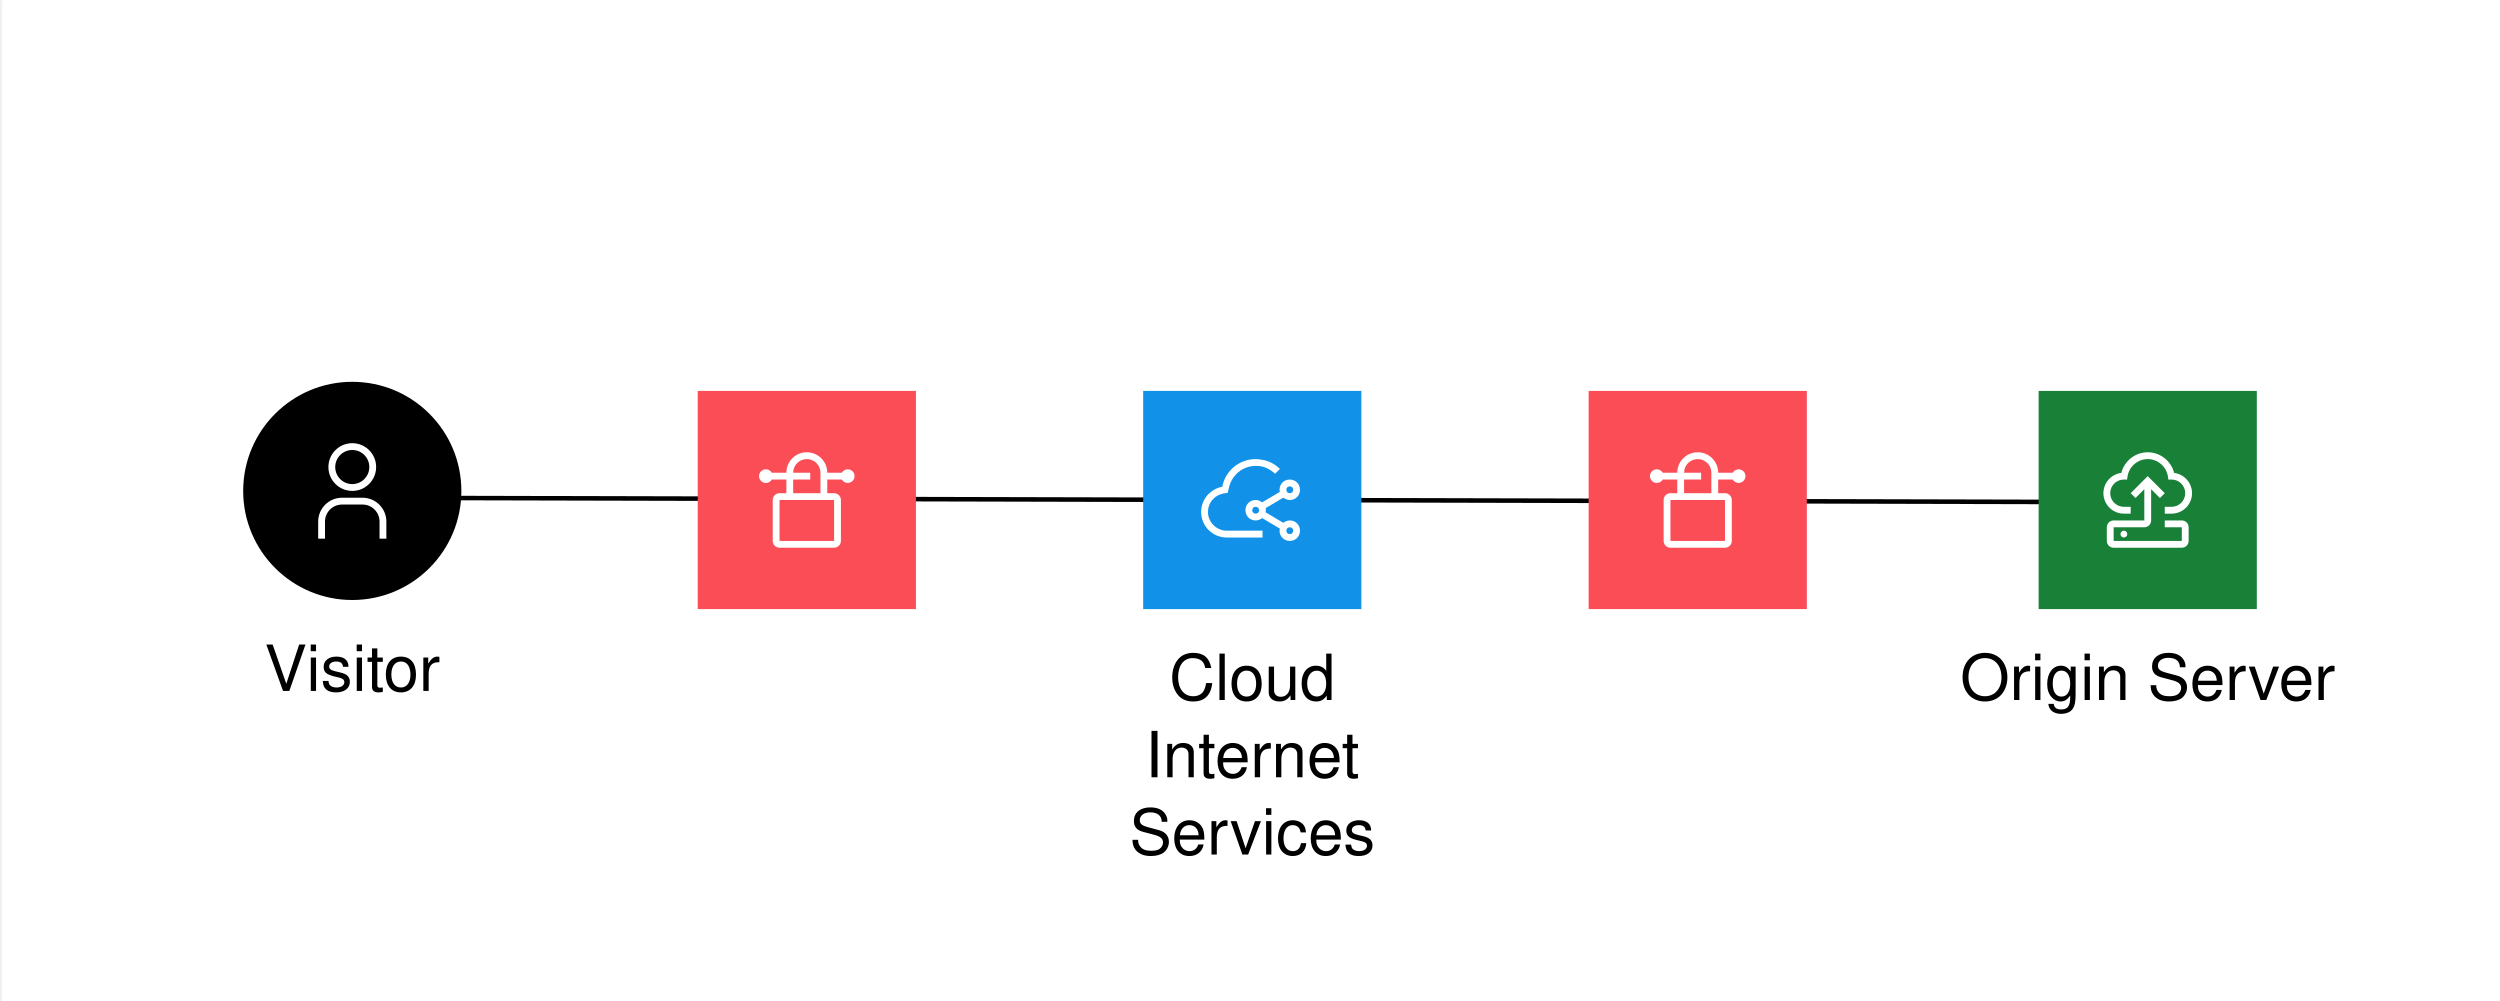
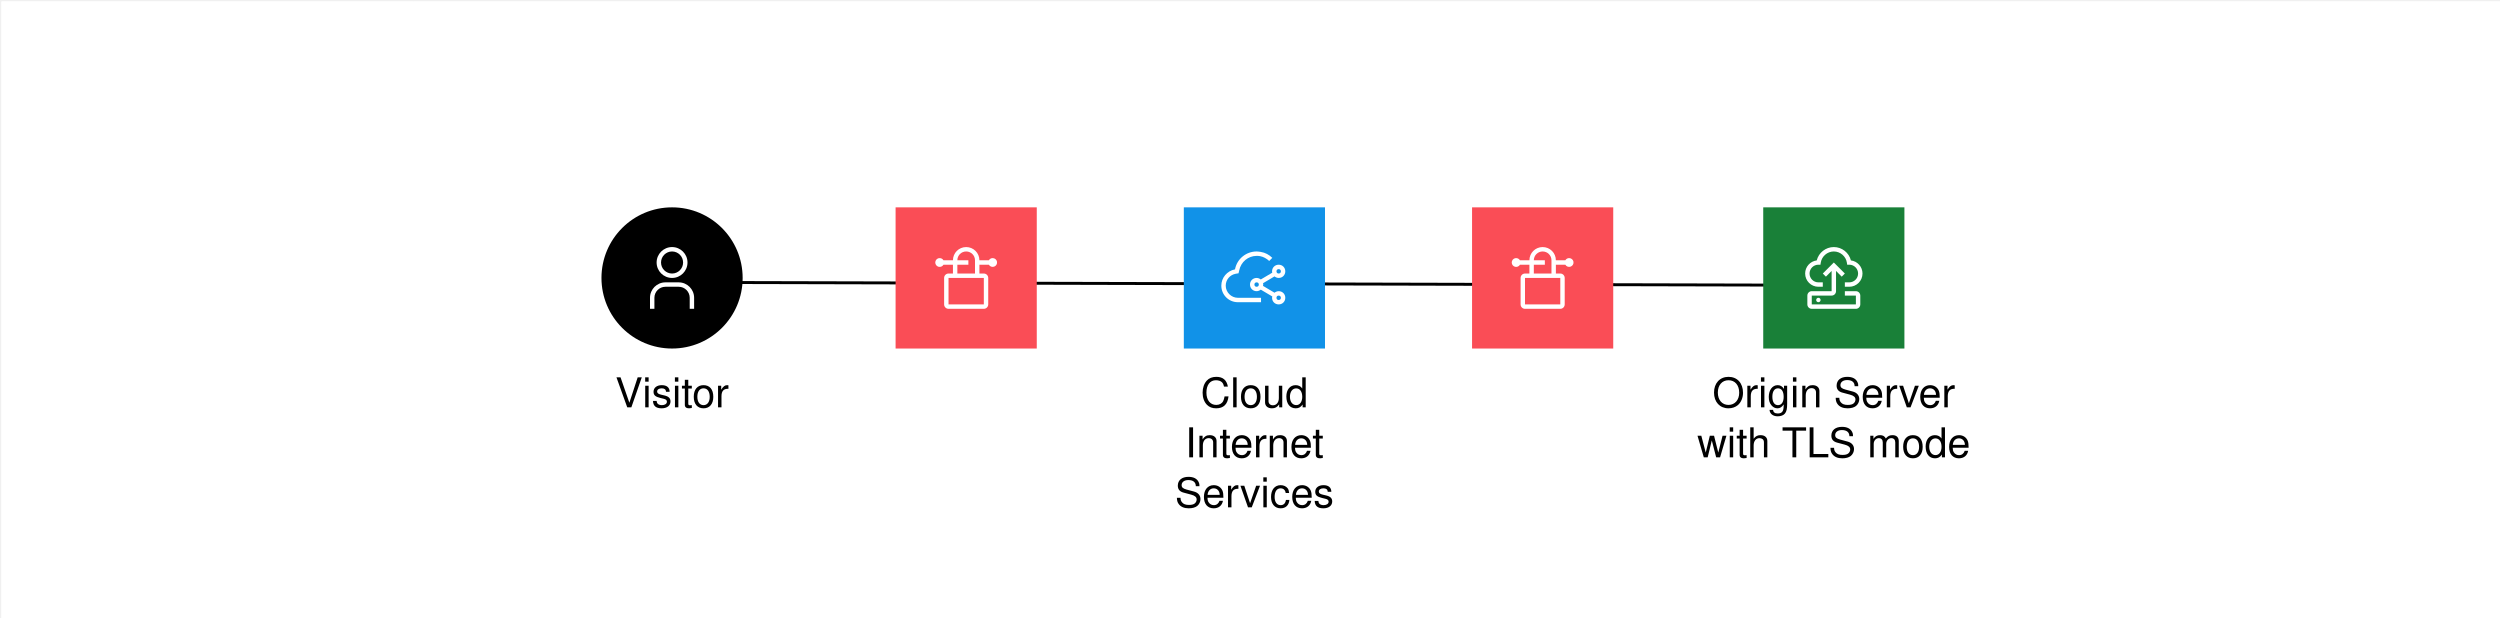
- <svg xmlns="http://www.w3.org/2000/svg" style="background: #ffffff; background-color: #ffffff; color-scheme: light;" version="1.1" width="550px" height="220px" viewBox="-0.5 -0.5 550 220" content="&lt;mxfile host=&quot;app.diagrams.net&quot; agent=&quot;Mozilla/5.0 (Macintosh; Intel Mac OS X 10_15_7) AppleWebKit/537.36 (KHTML, like Gecko) Chrome/138.0.0.0 Safari/537.36 Edg/138.0.0.0&quot; version=&quot;27.2.0&quot; scale=&quot;1&quot; border=&quot;0&quot;&gt;&#10;  &lt;diagram name=&quot;Page-1&quot; id=&quot;t2ISW02FXIW0Eo_bIoR7&quot;&gt;&#10;    &lt;mxGraphModel dx=&quot;1226&quot; dy=&quot;698&quot; grid=&quot;1&quot; gridSize=&quot;10&quot; guides=&quot;1&quot; tooltips=&quot;1&quot; connect=&quot;1&quot; arrows=&quot;1&quot; fold=&quot;1&quot; page=&quot;1&quot; pageScale=&quot;1&quot; pageWidth=&quot;850&quot; pageHeight=&quot;1100&quot; math=&quot;0&quot; shadow=&quot;0&quot;&gt;&#10;      &lt;root&gt;&#10;        &lt;mxCell id=&quot;0&quot; /&gt;&#10;        &lt;mxCell id=&quot;1&quot; parent=&quot;0&quot; /&gt;&#10;        &lt;mxCell id=&quot;56ggsOPZfVLVSNzoqqUM-1&quot; value=&quot;&quot; style=&quot;rounded=0;whiteSpace=wrap;html=1;fillColor=default;strokeColor=none;&quot; vertex=&quot;1&quot; parent=&quot;1&quot;&gt;&#10;          &lt;mxGeometry x=&quot;151&quot; y=&quot;185.5&quot; width=&quot;550&quot; height=&quot;220&quot; as=&quot;geometry&quot; /&gt;&#10;        &lt;/mxCell&gt;&#10;        &lt;mxCell id=&quot;56ggsOPZfVLVSNzoqqUM-2&quot; value=&quot;&quot; style=&quot;endArrow=none;html=1;rounded=0;&quot; edge=&quot;1&quot; parent=&quot;1&quot;&gt;&#10;          &lt;mxGeometry width=&quot;50&quot; height=&quot;50&quot; relative=&quot;1&quot; as=&quot;geometry&quot;&gt;&#10;            &lt;mxPoint x=&quot;221&quot; y=&quot;295&quot; as=&quot;sourcePoint&quot; /&gt;&#10;            &lt;mxPoint x=&quot;631&quot; y=&quot;296&quot; as=&quot;targetPoint&quot; /&gt;&#10;          &lt;/mxGeometry&gt;&#10;        &lt;/mxCell&gt;&#10;        &lt;mxCell id=&quot;56ggsOPZfVLVSNzoqqUM-3&quot; value=&quot;Visitor&quot; style=&quot;shape=ellipse;fillColor=#000000;aspect=fixed;resizable=0;labelPosition=center;verticalLabelPosition=bottom;align=center;verticalAlign=top;strokeColor=none;fontSize=14;&quot; vertex=&quot;1&quot; parent=&quot;1&quot;&gt;&#10;          &lt;mxGeometry x=&quot;204&quot; y=&quot;269.5&quot; width=&quot;48&quot; height=&quot;48&quot; as=&quot;geometry&quot; /&gt;&#10;        &lt;/mxCell&gt;&#10;        &lt;mxCell id=&quot;56ggsOPZfVLVSNzoqqUM-4&quot; value=&quot;&quot; style=&quot;fillColor=#ffffff;strokeColor=none;dashed=0;outlineConnect=0;html=1;labelPosition=center;verticalLabelPosition=bottom;verticalAlign=top;part=1;movable=0;resizable=0;rotatable=0;shape=mxgraph.ibm_cloud.user&quot; vertex=&quot;1&quot; parent=&quot;56ggsOPZfVLVSNzoqqUM-3&quot;&gt;&#10;          &lt;mxGeometry width=&quot;24&quot; height=&quot;24&quot; relative=&quot;1&quot; as=&quot;geometry&quot;&gt;&#10;            &lt;mxPoint x=&quot;12&quot; y=&quot;12&quot; as=&quot;offset&quot; /&gt;&#10;          &lt;/mxGeometry&gt;&#10;        &lt;/mxCell&gt;&#10;        &lt;mxCell id=&quot;56ggsOPZfVLVSNzoqqUM-5&quot; value=&quot;Cloud &amp;#xa;Internet &amp;#xa;Services&quot; style=&quot;shape=rect;fillColor=#1192E8;aspect=fixed;resizable=0;labelPosition=center;verticalLabelPosition=bottom;align=center;verticalAlign=top;strokeColor=none;fontSize=14;&quot; vertex=&quot;1&quot; parent=&quot;1&quot;&gt;&#10;          &lt;mxGeometry x=&quot;402&quot; y=&quot;271.5&quot; width=&quot;48&quot; height=&quot;48&quot; as=&quot;geometry&quot; /&gt;&#10;        &lt;/mxCell&gt;&#10;        &lt;mxCell id=&quot;56ggsOPZfVLVSNzoqqUM-6&quot; value=&quot;&quot; style=&quot;fillColor=#ffffff;strokeColor=none;dashed=0;outlineConnect=0;html=1;labelPosition=center;verticalLabelPosition=bottom;verticalAlign=top;part=1;movable=0;resizable=0;rotatable=0;shape=mxgraph.ibm_cloud.ibm-cloud--internet-services&quot; vertex=&quot;1&quot; parent=&quot;56ggsOPZfVLVSNzoqqUM-5&quot;&gt;&#10;          &lt;mxGeometry width=&quot;24&quot; height=&quot;24&quot; relative=&quot;1&quot; as=&quot;geometry&quot;&gt;&#10;            &lt;mxPoint x=&quot;12&quot; y=&quot;12&quot; as=&quot;offset&quot; /&gt;&#10;          &lt;/mxGeometry&gt;&#10;        &lt;/mxCell&gt;&#10;        &lt;mxCell id=&quot;56ggsOPZfVLVSNzoqqUM-7&quot; value=&quot;&quot; style=&quot;shape=rect;fillColor=#FA4D56;aspect=fixed;resizable=0;labelPosition=center;verticalLabelPosition=bottom;align=center;verticalAlign=top;strokeColor=none;fontSize=14;&quot; vertex=&quot;1&quot; parent=&quot;1&quot;&gt;&#10;          &lt;mxGeometry x=&quot;304&quot; y=&quot;271.5&quot; width=&quot;48&quot; height=&quot;48&quot; as=&quot;geometry&quot; /&gt;&#10;        &lt;/mxCell&gt;&#10;        &lt;mxCell id=&quot;56ggsOPZfVLVSNzoqqUM-8&quot; value=&quot;&quot; style=&quot;fillColor=#ffffff;strokeColor=none;dashed=0;outlineConnect=0;html=1;labelPosition=center;verticalLabelPosition=bottom;verticalAlign=top;part=1;movable=0;resizable=0;rotatable=0;shape=mxgraph.ibm_cloud.vpn--connection&quot; vertex=&quot;1&quot; parent=&quot;56ggsOPZfVLVSNzoqqUM-7&quot;&gt;&#10;          &lt;mxGeometry width=&quot;24&quot; height=&quot;24&quot; relative=&quot;1&quot; as=&quot;geometry&quot;&gt;&#10;            &lt;mxPoint x=&quot;12&quot; y=&quot;12&quot; as=&quot;offset&quot; /&gt;&#10;          &lt;/mxGeometry&gt;&#10;        &lt;/mxCell&gt;&#10;        &lt;mxCell id=&quot;56ggsOPZfVLVSNzoqqUM-9&quot; value=&quot;&quot; style=&quot;shape=rect;fillColor=#FA4D56;aspect=fixed;resizable=0;labelPosition=center;verticalLabelPosition=bottom;align=center;verticalAlign=top;strokeColor=none;fontSize=14;&quot; vertex=&quot;1&quot; parent=&quot;1&quot;&gt;&#10;          &lt;mxGeometry x=&quot;500&quot; y=&quot;271.5&quot; width=&quot;48&quot; height=&quot;48&quot; as=&quot;geometry&quot; /&gt;&#10;        &lt;/mxCell&gt;&#10;        &lt;mxCell id=&quot;56ggsOPZfVLVSNzoqqUM-10&quot; value=&quot;&quot; style=&quot;fillColor=#ffffff;strokeColor=none;dashed=0;outlineConnect=0;html=1;labelPosition=center;verticalLabelPosition=bottom;verticalAlign=top;part=1;movable=0;resizable=0;rotatable=0;shape=mxgraph.ibm_cloud.vpn--connection&quot; vertex=&quot;1&quot; parent=&quot;56ggsOPZfVLVSNzoqqUM-9&quot;&gt;&#10;          &lt;mxGeometry width=&quot;24&quot; height=&quot;24&quot; relative=&quot;1&quot; as=&quot;geometry&quot;&gt;&#10;            &lt;mxPoint x=&quot;12&quot; y=&quot;12&quot; as=&quot;offset&quot; /&gt;&#10;          &lt;/mxGeometry&gt;&#10;        &lt;/mxCell&gt;&#10;        &lt;mxCell id=&quot;56ggsOPZfVLVSNzoqqUM-11&quot; value=&quot;Origin Server&amp;#xa;&quot; style=&quot;shape=rect;fillColor=#198038;aspect=fixed;resizable=0;labelPosition=center;verticalLabelPosition=bottom;align=center;verticalAlign=top;strokeColor=none;fontSize=14;&quot; vertex=&quot;1&quot; parent=&quot;1&quot;&gt;&#10;          &lt;mxGeometry x=&quot;599&quot; y=&quot;271.5&quot; width=&quot;48&quot; height=&quot;48&quot; as=&quot;geometry&quot; /&gt;&#10;        &lt;/mxCell&gt;&#10;        &lt;mxCell id=&quot;56ggsOPZfVLVSNzoqqUM-12&quot; value=&quot;&quot; style=&quot;fillColor=#ffffff;strokeColor=none;dashed=0;outlineConnect=0;html=1;labelPosition=center;verticalLabelPosition=bottom;verticalAlign=top;part=1;movable=0;resizable=0;rotatable=0;shape=mxgraph.ibm_cloud.ibm-cloud--virtual-server-classic&quot; vertex=&quot;1&quot; parent=&quot;56ggsOPZfVLVSNzoqqUM-11&quot;&gt;&#10;          &lt;mxGeometry width=&quot;24&quot; height=&quot;24&quot; relative=&quot;1&quot; as=&quot;geometry&quot;&gt;&#10;            &lt;mxPoint x=&quot;12&quot; y=&quot;12&quot; as=&quot;offset&quot; /&gt;&#10;          &lt;/mxGeometry&gt;&#10;        &lt;/mxCell&gt;&#10;      &lt;/root&gt;&#10;    &lt;/mxGraphModel&gt;&#10;  &lt;/diagram&gt;&#10;&lt;/mxfile&gt;&#10;">
+ <svg xmlns="http://www.w3.org/2000/svg" style="background: #ffffff; background-color: #ffffff; color-scheme: light;" version="1.1" width="850px" height="210px" viewBox="-0.5 -0.5 850 210" content="&lt;mxfile host=&quot;app.diagrams.net&quot; agent=&quot;Mozilla/5.0 (Macintosh; Intel Mac OS X 10_15_7) AppleWebKit/537.36 (KHTML, like Gecko) Chrome/138.0.0.0 Safari/537.36 Edg/138.0.0.0&quot; version=&quot;27.2.0&quot; scale=&quot;1&quot; border=&quot;0&quot;&gt;&#10;  &lt;diagram name=&quot;Page-1&quot; id=&quot;pApR3LaG8udPJI2VZ_sg&quot;&gt;&#10;    &lt;mxGraphModel dx=&quot;1226&quot; dy=&quot;698&quot; grid=&quot;1&quot; gridSize=&quot;10&quot; guides=&quot;1&quot; tooltips=&quot;1&quot; connect=&quot;1&quot; arrows=&quot;1&quot; fold=&quot;1&quot; page=&quot;1&quot; pageScale=&quot;1&quot; pageWidth=&quot;850&quot; pageHeight=&quot;1100&quot; math=&quot;0&quot; shadow=&quot;0&quot;&gt;&#10;      &lt;root&gt;&#10;        &lt;mxCell id=&quot;0&quot; /&gt;&#10;        &lt;mxCell id=&quot;1&quot; parent=&quot;0&quot; /&gt;&#10;        &lt;mxCell id=&quot;7pOWgZdMyRwZphAq9Xxv-1&quot; value=&quot;&quot; style=&quot;rounded=0;whiteSpace=wrap;html=1;fillColor=default;strokeColor=none;&quot; vertex=&quot;1&quot; parent=&quot;1&quot;&gt;&#10;          &lt;mxGeometry x=&quot;140&quot; y=&quot;170&quot; width=&quot;570&quot; height=&quot;210&quot; as=&quot;geometry&quot; /&gt;&#10;        &lt;/mxCell&gt;&#10;        &lt;mxCell id=&quot;7pOWgZdMyRwZphAq9Xxv-2&quot; value=&quot;&quot; style=&quot;endArrow=none;html=1;rounded=0;&quot; edge=&quot;1&quot; parent=&quot;1&quot;&gt;&#10;          &lt;mxGeometry width=&quot;50&quot; height=&quot;50&quot; relative=&quot;1&quot; as=&quot;geometry&quot;&gt;&#10;            &lt;mxPoint x=&quot;221&quot; y=&quot;265.5&quot; as=&quot;sourcePoint&quot; /&gt;&#10;            &lt;mxPoint x=&quot;631&quot; y=&quot;266.5&quot; as=&quot;targetPoint&quot; /&gt;&#10;          &lt;/mxGeometry&gt;&#10;        &lt;/mxCell&gt;&#10;        &lt;mxCell id=&quot;7pOWgZdMyRwZphAq9Xxv-3&quot; value=&quot;Visitor&quot; style=&quot;shape=ellipse;fillColor=#000000;aspect=fixed;resizable=0;labelPosition=center;verticalLabelPosition=bottom;align=center;verticalAlign=top;strokeColor=none;fontSize=14;&quot; vertex=&quot;1&quot; parent=&quot;1&quot;&gt;&#10;          &lt;mxGeometry x=&quot;204&quot; y=&quot;240&quot; width=&quot;48&quot; height=&quot;48&quot; as=&quot;geometry&quot; /&gt;&#10;        &lt;/mxCell&gt;&#10;        &lt;mxCell id=&quot;7pOWgZdMyRwZphAq9Xxv-4&quot; value=&quot;&quot; style=&quot;fillColor=#ffffff;strokeColor=none;dashed=0;outlineConnect=0;html=1;labelPosition=center;verticalLabelPosition=bottom;verticalAlign=top;part=1;movable=0;resizable=0;rotatable=0;shape=mxgraph.ibm_cloud.user&quot; vertex=&quot;1&quot; parent=&quot;7pOWgZdMyRwZphAq9Xxv-3&quot;&gt;&#10;          &lt;mxGeometry width=&quot;24&quot; height=&quot;24&quot; relative=&quot;1&quot; as=&quot;geometry&quot;&gt;&#10;            &lt;mxPoint x=&quot;12&quot; y=&quot;12&quot; as=&quot;offset&quot; /&gt;&#10;          &lt;/mxGeometry&gt;&#10;        &lt;/mxCell&gt;&#10;        &lt;mxCell id=&quot;7pOWgZdMyRwZphAq9Xxv-5&quot; value=&quot;Cloud &amp;#xa;Internet &amp;#xa;Services&quot; style=&quot;shape=rect;fillColor=#1192E8;aspect=fixed;resizable=0;labelPosition=center;verticalLabelPosition=bottom;align=center;verticalAlign=top;strokeColor=none;fontSize=14;&quot; vertex=&quot;1&quot; parent=&quot;1&quot;&gt;&#10;          &lt;mxGeometry x=&quot;402&quot; y=&quot;240&quot; width=&quot;48&quot; height=&quot;48&quot; as=&quot;geometry&quot; /&gt;&#10;        &lt;/mxCell&gt;&#10;        &lt;mxCell id=&quot;7pOWgZdMyRwZphAq9Xxv-6&quot; value=&quot;&quot; style=&quot;fillColor=#ffffff;strokeColor=none;dashed=0;outlineConnect=0;html=1;labelPosition=center;verticalLabelPosition=bottom;verticalAlign=top;part=1;movable=0;resizable=0;rotatable=0;shape=mxgraph.ibm_cloud.ibm-cloud--internet-services&quot; vertex=&quot;1&quot; parent=&quot;7pOWgZdMyRwZphAq9Xxv-5&quot;&gt;&#10;          &lt;mxGeometry width=&quot;24&quot; height=&quot;24&quot; relative=&quot;1&quot; as=&quot;geometry&quot;&gt;&#10;            &lt;mxPoint x=&quot;12&quot; y=&quot;12&quot; as=&quot;offset&quot; /&gt;&#10;          &lt;/mxGeometry&gt;&#10;        &lt;/mxCell&gt;&#10;        &lt;mxCell id=&quot;7pOWgZdMyRwZphAq9Xxv-7&quot; value=&quot;&quot; style=&quot;shape=rect;fillColor=#FA4D56;aspect=fixed;resizable=0;labelPosition=center;verticalLabelPosition=bottom;align=center;verticalAlign=top;strokeColor=none;fontSize=14;&quot; vertex=&quot;1&quot; parent=&quot;1&quot;&gt;&#10;          &lt;mxGeometry x=&quot;304&quot; y=&quot;240&quot; width=&quot;48&quot; height=&quot;48&quot; as=&quot;geometry&quot; /&gt;&#10;        &lt;/mxCell&gt;&#10;        &lt;mxCell id=&quot;7pOWgZdMyRwZphAq9Xxv-8&quot; value=&quot;&quot; style=&quot;fillColor=#ffffff;strokeColor=none;dashed=0;outlineConnect=0;html=1;labelPosition=center;verticalLabelPosition=bottom;verticalAlign=top;part=1;movable=0;resizable=0;rotatable=0;shape=mxgraph.ibm_cloud.vpn--connection&quot; vertex=&quot;1&quot; parent=&quot;7pOWgZdMyRwZphAq9Xxv-7&quot;&gt;&#10;          &lt;mxGeometry width=&quot;24&quot; height=&quot;24&quot; relative=&quot;1&quot; as=&quot;geometry&quot;&gt;&#10;            &lt;mxPoint x=&quot;12&quot; y=&quot;12&quot; as=&quot;offset&quot; /&gt;&#10;          &lt;/mxGeometry&gt;&#10;        &lt;/mxCell&gt;&#10;        &lt;mxCell id=&quot;7pOWgZdMyRwZphAq9Xxv-9&quot; value=&quot;&quot; style=&quot;shape=rect;fillColor=#FA4D56;aspect=fixed;resizable=0;labelPosition=center;verticalLabelPosition=bottom;align=center;verticalAlign=top;strokeColor=none;fontSize=14;&quot; vertex=&quot;1&quot; parent=&quot;1&quot;&gt;&#10;          &lt;mxGeometry x=&quot;500&quot; y=&quot;240&quot; width=&quot;48&quot; height=&quot;48&quot; as=&quot;geometry&quot; /&gt;&#10;        &lt;/mxCell&gt;&#10;        &lt;mxCell id=&quot;7pOWgZdMyRwZphAq9Xxv-10&quot; value=&quot;&quot; style=&quot;fillColor=#ffffff;strokeColor=none;dashed=0;outlineConnect=0;html=1;labelPosition=center;verticalLabelPosition=bottom;verticalAlign=top;part=1;movable=0;resizable=0;rotatable=0;shape=mxgraph.ibm_cloud.vpn--connection&quot; vertex=&quot;1&quot; parent=&quot;7pOWgZdMyRwZphAq9Xxv-9&quot;&gt;&#10;          &lt;mxGeometry width=&quot;24&quot; height=&quot;24&quot; relative=&quot;1&quot; as=&quot;geometry&quot;&gt;&#10;            &lt;mxPoint x=&quot;12&quot; y=&quot;12&quot; as=&quot;offset&quot; /&gt;&#10;          &lt;/mxGeometry&gt;&#10;        &lt;/mxCell&gt;&#10;        &lt;mxCell id=&quot;7pOWgZdMyRwZphAq9Xxv-11&quot; value=&quot;Origin Server&amp;#xa;with TLS mode&quot; style=&quot;shape=rect;fillColor=#198038;aspect=fixed;resizable=0;labelPosition=center;verticalLabelPosition=bottom;align=center;verticalAlign=top;strokeColor=none;fontSize=14;&quot; vertex=&quot;1&quot; parent=&quot;1&quot;&gt;&#10;          &lt;mxGeometry x=&quot;599&quot; y=&quot;240&quot; width=&quot;48&quot; height=&quot;48&quot; as=&quot;geometry&quot; /&gt;&#10;        &lt;/mxCell&gt;&#10;        &lt;mxCell id=&quot;7pOWgZdMyRwZphAq9Xxv-12&quot; value=&quot;&quot; style=&quot;fillColor=#ffffff;strokeColor=none;dashed=0;outlineConnect=0;html=1;labelPosition=center;verticalLabelPosition=bottom;verticalAlign=top;part=1;movable=0;resizable=0;rotatable=0;shape=mxgraph.ibm_cloud.ibm-cloud--virtual-server-classic&quot; vertex=&quot;1&quot; parent=&quot;7pOWgZdMyRwZphAq9Xxv-11&quot;&gt;&#10;          &lt;mxGeometry width=&quot;24&quot; height=&quot;24&quot; relative=&quot;1&quot; as=&quot;geometry&quot;&gt;&#10;            &lt;mxPoint x=&quot;12&quot; y=&quot;12&quot; as=&quot;offset&quot; /&gt;&#10;          &lt;/mxGeometry&gt;&#10;        &lt;/mxCell&gt;&#10;        &lt;mxCell id=&quot;7pOWgZdMyRwZphAq9Xxv-13&quot; value=&quot;&quot; style=&quot;rounded=0;whiteSpace=wrap;html=1;fillColor=default;strokeColor=none;&quot; vertex=&quot;1&quot; parent=&quot;1&quot;&gt;&#10;          &lt;mxGeometry y=&quot;170&quot; width=&quot;140&quot; height=&quot;210&quot; as=&quot;geometry&quot; /&gt;&#10;        &lt;/mxCell&gt;&#10;        &lt;mxCell id=&quot;7pOWgZdMyRwZphAq9Xxv-14&quot; value=&quot;&quot; style=&quot;rounded=0;whiteSpace=wrap;html=1;fillColor=default;strokeColor=none;&quot; vertex=&quot;1&quot; parent=&quot;1&quot;&gt;&#10;          &lt;mxGeometry x=&quot;710&quot; y=&quot;170&quot; width=&quot;140&quot; height=&quot;210&quot; as=&quot;geometry&quot; /&gt;&#10;        &lt;/mxCell&gt;&#10;      &lt;/root&gt;&#10;    &lt;/mxGraphModel&gt;&#10;  &lt;/diagram&gt;&#10;&lt;/mxfile&gt;&#10;">
  <defs />
  <rect fill="#ffffff" width="100%" height="100%" x="0" y="0" style="fill: rgb(255, 255, 255);" />
  <g>
    <g data-cell-id="0">
      <g data-cell-id="1">
-         <g data-cell-id="56ggsOPZfVLVSNzoqqUM-1">
+         <g data-cell-id="7pOWgZdMyRwZphAq9Xxv-1">
          <g>
-             <rect x="0" y="-0.5" width="550" height="220" fill="#ffffff" stroke="none" pointer-events="all" style="fill: rgb(255, 255, 255);" />
+             <rect x="140" y="0" width="570" height="210" fill="#ffffff" stroke="none" pointer-events="all" style="fill: rgb(255, 255, 255);" />
          </g>
        </g>
-         <g data-cell-id="56ggsOPZfVLVSNzoqqUM-2">
+         <g data-cell-id="7pOWgZdMyRwZphAq9Xxv-2">
          <g>
-             <path d="M 70 109 L 480 110" fill="none" stroke="#000000" stroke-miterlimit="10" pointer-events="stroke" style="stroke: rgb(0, 0, 0);" />
+             <path d="M 221 95.5 L 631 96.5" fill="none" stroke="#000000" stroke-miterlimit="10" pointer-events="stroke" style="stroke: rgb(0, 0, 0);" />
          </g>
        </g>
-         <g data-cell-id="56ggsOPZfVLVSNzoqqUM-3">
+         <g data-cell-id="7pOWgZdMyRwZphAq9Xxv-3">
          <g>
-             <ellipse cx="77" cy="107.5" rx="24" ry="24" fill="#000000" stroke="none" pointer-events="all" style="fill: rgb(0, 0, 0);" />
+             <ellipse cx="228" cy="94" rx="24" ry="24" fill="#000000" stroke="none" pointer-events="all" style="fill: rgb(0, 0, 0);" />
          </g>
          <g>
            <g fill="#000000" font-family="Helvetica" text-anchor="middle" font-size="14px" style="fill: rgb(0, 0, 0);">
-               <text x="77" y="151.5">Visitor</text>
+               <text x="228" y="138">Visitor</text>
            </g>
          </g>
-           <g data-cell-id="56ggsOPZfVLVSNzoqqUM-4">
+           <g data-cell-id="7pOWgZdMyRwZphAq9Xxv-4">
            <g>
-               <rect x="65" y="95.5" width="24" height="24" fill="none" stroke="none" pointer-events="all" />
-               <rect x="65" y="95.5" width="0" height="0" fill="none" stroke="none" pointer-events="all" />
-               <path d="M 77 98.5 C 79.07 98.5 80.75 100.18 80.75 102.25 C 80.75 104.32 79.07 106 77 106 C 74.93 106 73.25 104.32 73.25 102.25 C 73.25 100.18 74.93 98.5 77 98.5 M 77 97 C 74.1 97 71.75 99.35 71.75 102.25 C 71.75 105.15 74.1 107.5 77 107.5 C 79.9 107.5 82.25 105.15 82.25 102.25 C 82.25 99.35 79.9 97 77 97 Z M 84.5 118 L 83 118 L 83 114.25 C 83 112.18 81.32 110.5 79.25 110.5 L 74.75 110.5 C 72.68 110.5 71 112.18 71 114.25 L 71 118 L 69.5 118 L 69.5 114.25 C 69.5 111.35 71.85 109 74.75 109 L 79.25 109 C 82.15 109 84.5 111.35 84.5 114.25 Z" fill="#ffffff" stroke="none" pointer-events="all" style="fill: rgb(255, 255, 255);" />
+               <rect x="216" y="82" width="24" height="24" fill="none" stroke="none" pointer-events="all" />
+               <rect x="216" y="82" width="0" height="0" fill="none" stroke="none" pointer-events="all" />
+               <path d="M 228 85 C 230.07 85 231.75 86.68 231.75 88.75 C 231.75 90.82 230.07 92.5 228 92.5 C 225.93 92.5 224.25 90.82 224.25 88.75 C 224.25 86.68 225.93 85 228 85 M 228 83.5 C 225.1 83.5 222.75 85.85 222.75 88.75 C 222.75 91.65 225.1 94 228 94 C 230.9 94 233.25 91.65 233.25 88.75 C 233.25 85.85 230.9 83.5 228 83.5 Z M 235.5 104.5 L 234 104.5 L 234 100.75 C 234 98.68 232.32 97 230.25 97 L 225.75 97 C 223.68 97 222 98.68 222 100.75 L 222 104.5 L 220.5 104.5 L 220.5 100.75 C 220.5 97.85 222.85 95.5 225.75 95.5 L 230.25 95.5 C 233.15 95.5 235.5 97.85 235.5 100.75 Z" fill="#ffffff" stroke="none" pointer-events="all" style="fill: rgb(255, 255, 255);" />
            </g>
          </g>
        </g>
-         <g data-cell-id="56ggsOPZfVLVSNzoqqUM-5">
+         <g data-cell-id="7pOWgZdMyRwZphAq9Xxv-5">
          <g>
-             <rect x="251" y="85.5" width="48" height="48" fill="#1192e8" stroke="none" pointer-events="all" style="fill: rgb(17, 146, 232);" />
+             <rect x="402" y="70" width="48" height="48" fill="#1192e8" stroke="none" pointer-events="all" style="fill: rgb(17, 146, 232);" />
          </g>
          <g>
            <g fill="#000000" font-family="Helvetica" text-anchor="middle" font-size="14px" style="fill: rgb(0, 0, 0);">
-               <text x="275" y="153.5">Cloud </text>
-               <text x="275" y="170.5">Internet </text>
-               <text x="275" y="187.5">Services</text>
+               <text x="426" y="138">Cloud </text>
+               <text x="426" y="155">Internet </text>
+               <text x="426" y="172">Services</text>
            </g>
          </g>
-           <g data-cell-id="56ggsOPZfVLVSNzoqqUM-6">
+           <g data-cell-id="7pOWgZdMyRwZphAq9Xxv-6">
            <g>
-               <rect x="263" y="97.5" width="24" height="24" fill="none" stroke="none" pointer-events="all" />
-               <rect x="263" y="97.5" width="0" height="0" fill="none" stroke="none" pointer-events="all" />
-               <path d="M 283.25 114 C 282.72 114 282.2 114.23 281.83 114.52 L 277.92 112.2 C 277.92 112.05 278 111.9 278 111.75 C 278 111.6 278 111.45 277.92 111.3 L 281.83 108.98 C 282.2 109.27 282.72 109.5 283.25 109.5 C 284.53 109.5 285.5 108.52 285.5 107.25 C 285.5 105.98 284.53 105 283.25 105 C 281.97 105 281 105.98 281 107.25 C 281 107.4 281 107.55 281.08 107.7 L 277.17 110.02 C 276.8 109.73 276.28 109.5 275.75 109.5 C 274.47 109.5 273.5 110.48 273.5 111.75 C 273.5 113.02 274.47 114 275.75 114 C 276.28 114 276.8 113.77 277.17 113.48 L 281.08 115.8 C 281.08 115.95 281 116.1 281 116.25 C 281 117.52 281.97 118.5 283.25 118.5 C 284.53 118.5 285.5 117.52 285.5 116.25 C 285.5 114.98 284.53 114 283.25 114 Z M 283.25 106.5 C 283.7 106.5 284 106.8 284 107.25 C 284 107.7 283.7 108 283.25 108 C 282.8 108 282.5 107.7 282.5 107.25 C 282.5 106.8 282.8 106.5 283.25 106.5 Z M 275.75 112.5 C 275.3 112.5 275 112.2 275 111.75 C 275 111.3 275.3 111 275.75 111 C 276.2 111 276.5 111.3 276.5 111.75 C 276.5 112.2 276.2 112.5 275.75 112.5 Z M 283.25 117 C 282.8 117 282.5 116.7 282.5 116.25 C 282.5 115.8 282.8 115.5 283.25 115.5 C 283.7 115.5 284 115.8 284 116.25 C 284 116.7 283.7 117 283.25 117 Z" fill="#ffffff" stroke="none" pointer-events="all" style="fill: rgb(255, 255, 255);" />
-               <path d="M 277.25 116.25 L 269.38 116.25 C 267.13 116.25 265.25 114.38 265.25 112.13 C 265.25 110.1 266.67 108.45 268.63 108.08 L 269.6 107.92 L 269.83 106.95 C 270.42 104.02 272.9 102 275.75 102 C 276.13 102 276.5 102 276.88 102.08 C 278.08 102.3 279.13 102.9 280.03 103.73 L 281.08 102.67 C 280.03 101.63 278.67 100.88 277.17 100.65 C 276.72 100.58 276.2 100.5 275.75 100.5 C 272.22 100.5 269.08 102.98 268.4 106.58 C 265.7 107.1 263.75 109.42 263.75 112.13 C 263.75 115.2 266.22 117.75 269.38 117.75 L 277.25 117.75 L 277.25 116.25 Z" fill="#ffffff" stroke="none" pointer-events="all" style="fill: rgb(255, 255, 255);" />
+               <rect x="414" y="82" width="24" height="24" fill="none" stroke="none" pointer-events="all" />
+               <rect x="414" y="82" width="0" height="0" fill="none" stroke="none" pointer-events="all" />
+               <path d="M 434.25 98.5 C 433.72 98.5 433.2 98.73 432.83 99.02 L 428.92 96.7 C 428.92 96.55 429 96.4 429 96.25 C 429 96.1 429 95.95 428.92 95.8 L 432.83 93.48 C 433.2 93.77 433.72 94 434.25 94 C 435.53 94 436.5 93.02 436.5 91.75 C 436.5 90.48 435.53 89.5 434.25 89.5 C 432.97 89.5 432 90.48 432 91.75 C 432 91.9 432 92.05 432.08 92.2 L 428.17 94.52 C 427.8 94.23 427.28 94 426.75 94 C 425.47 94 424.5 94.98 424.5 96.25 C 424.5 97.52 425.47 98.5 426.75 98.5 C 427.28 98.5 427.8 98.27 428.17 97.98 L 432.08 100.3 C 432.08 100.45 432 100.6 432 100.75 C 432 102.02 432.97 103 434.25 103 C 435.53 103 436.5 102.02 436.5 100.75 C 436.5 99.48 435.53 98.5 434.25 98.5 Z M 434.25 91 C 434.7 91 435 91.3 435 91.75 C 435 92.2 434.7 92.5 434.25 92.5 C 433.8 92.5 433.5 92.2 433.5 91.75 C 433.5 91.3 433.8 91 434.25 91 Z M 426.75 97 C 426.3 97 426 96.7 426 96.25 C 426 95.8 426.3 95.5 426.75 95.5 C 427.2 95.5 427.5 95.8 427.5 96.25 C 427.5 96.7 427.2 97 426.75 97 Z M 434.25 101.5 C 433.8 101.5 433.5 101.2 433.5 100.75 C 433.5 100.3 433.8 100 434.25 100 C 434.7 100 435 100.3 435 100.75 C 435 101.2 434.7 101.5 434.25 101.5 Z" fill="#ffffff" stroke="none" pointer-events="all" style="fill: rgb(255, 255, 255);" />
+               <path d="M 428.25 100.75 L 420.38 100.75 C 418.13 100.75 416.25 98.88 416.25 96.63 C 416.25 94.6 417.67 92.95 419.63 92.58 L 420.6 92.42 L 420.83 91.45 C 421.42 88.52 423.9 86.5 426.75 86.5 C 427.13 86.5 427.5 86.5 427.88 86.58 C 429.08 86.8 430.13 87.4 431.03 88.23 L 432.08 87.17 C 431.03 86.13 429.67 85.38 428.17 85.15 C 427.72 85.08 427.2 85 426.75 85 C 423.22 85 420.08 87.48 419.4 91.08 C 416.7 91.6 414.75 93.92 414.75 96.63 C 414.75 99.7 417.22 102.25 420.38 102.25 L 428.25 102.25 L 428.25 100.75 Z" fill="#ffffff" stroke="none" pointer-events="all" style="fill: rgb(255, 255, 255);" />
            </g>
          </g>
        </g>
-         <g data-cell-id="56ggsOPZfVLVSNzoqqUM-7">
+         <g data-cell-id="7pOWgZdMyRwZphAq9Xxv-7">
          <g>
-             <rect x="153" y="85.5" width="48" height="48" fill="#fa4d56" stroke="none" pointer-events="all" style="fill: rgb(250, 77, 86);" />
+             <rect x="304" y="70" width="48" height="48" fill="#fa4d56" stroke="none" pointer-events="all" style="fill: rgb(250, 77, 86);" />
          </g>
-           <g data-cell-id="56ggsOPZfVLVSNzoqqUM-8">
+           <g data-cell-id="7pOWgZdMyRwZphAq9Xxv-8">
            <g>
-               <rect x="165" y="97.5" width="24" height="24" fill="none" stroke="none" pointer-events="all" />
-               <rect x="165" y="97.5" width="0" height="0" fill="none" stroke="none" pointer-events="all" />
-               <path d="M 186 102.75 C 185.47 102.75 184.97 103.04 184.71 103.5 L 181.5 103.5 C 181.5 101.01 179.49 99 177 99 C 174.51 99 172.5 101.01 172.5 103.5 L 169.29 103.5 C 168.95 102.91 168.26 102.63 167.6 102.8 C 166.95 102.98 166.49 103.57 166.49 104.25 C 166.49 104.93 166.95 105.52 167.6 105.7 C 168.26 105.87 168.95 105.59 169.29 105 L 172.5 105 L 172.5 108 L 171 108 C 170.17 108 169.5 108.67 169.5 109.5 L 169.5 118.5 C 169.5 119.33 170.17 120 171 120 L 183 120 C 183.83 120 184.5 119.33 184.5 118.5 L 184.5 109.5 C 184.5 108.67 183.83 108 183 108 L 181.5 108 L 181.5 105 L 184.71 105 C 185.07 105.63 185.84 105.9 186.52 105.65 C 187.2 105.4 187.61 104.7 187.48 103.98 C 187.35 103.27 186.73 102.75 186 102.75 M 174 103.5 C 174 101.84 175.34 100.5 177 100.5 C 178.66 100.5 180 101.84 180 103.5 L 180 108 L 174 108 L 174 105 L 177.75 105 L 177.75 103.5 Z M 183 109.5 L 183 118.5 L 171 118.5 L 171 109.5 Z" fill="#ffffff" stroke="none" pointer-events="all" style="fill: rgb(255, 255, 255);" />
+               <rect x="316" y="82" width="24" height="24" fill="none" stroke="none" pointer-events="all" />
+               <rect x="316" y="82" width="0" height="0" fill="none" stroke="none" pointer-events="all" />
+               <path d="M 337 87.25 C 336.47 87.25 335.97 87.54 335.71 88 L 332.5 88 C 332.5 85.51 330.49 83.5 328 83.5 C 325.51 83.5 323.5 85.51 323.5 88 L 320.29 88 C 319.95 87.41 319.26 87.13 318.6 87.3 C 317.95 87.48 317.49 88.07 317.49 88.75 C 317.49 89.43 317.95 90.02 318.6 90.2 C 319.26 90.37 319.95 90.09 320.29 89.5 L 323.5 89.5 L 323.5 92.5 L 322 92.5 C 321.17 92.5 320.5 93.17 320.5 94 L 320.5 103 C 320.5 103.83 321.17 104.5 322 104.5 L 334 104.5 C 334.83 104.5 335.5 103.83 335.5 103 L 335.5 94 C 335.5 93.17 334.83 92.5 334 92.5 L 332.5 92.5 L 332.5 89.5 L 335.71 89.5 C 336.07 90.13 336.84 90.4 337.52 90.15 C 338.2 89.9 338.61 89.2 338.48 88.48 C 338.35 87.77 337.73 87.25 337 87.25 M 325 88 C 325 86.34 326.34 85 328 85 C 329.66 85 331 86.34 331 88 L 331 92.5 L 325 92.5 L 325 89.5 L 328.75 89.5 L 328.75 88 Z M 334 94 L 334 103 L 322 103 L 322 94 Z" fill="#ffffff" stroke="none" pointer-events="all" style="fill: rgb(255, 255, 255);" />
            </g>
          </g>
        </g>
-         <g data-cell-id="56ggsOPZfVLVSNzoqqUM-9">
+         <g data-cell-id="7pOWgZdMyRwZphAq9Xxv-9">
          <g>
-             <rect x="349" y="85.5" width="48" height="48" fill="#fa4d56" stroke="none" pointer-events="all" style="fill: rgb(250, 77, 86);" />
+             <rect x="500" y="70" width="48" height="48" fill="#fa4d56" stroke="none" pointer-events="all" style="fill: rgb(250, 77, 86);" />
          </g>
-           <g data-cell-id="56ggsOPZfVLVSNzoqqUM-10">
+           <g data-cell-id="7pOWgZdMyRwZphAq9Xxv-10">
            <g>
-               <rect x="361" y="97.5" width="24" height="24" fill="none" stroke="none" pointer-events="all" />
-               <rect x="361" y="97.5" width="0" height="0" fill="none" stroke="none" pointer-events="all" />
-               <path d="M 382 102.75 C 381.47 102.75 380.97 103.04 380.71 103.5 L 377.5 103.5 C 377.5 101.01 375.49 99 373 99 C 370.51 99 368.5 101.01 368.5 103.5 L 365.29 103.5 C 364.95 102.91 364.26 102.63 363.6 102.8 C 362.95 102.98 362.49 103.57 362.49 104.25 C 362.49 104.93 362.95 105.52 363.6 105.7 C 364.26 105.87 364.95 105.59 365.29 105 L 368.5 105 L 368.5 108 L 367 108 C 366.17 108 365.5 108.67 365.5 109.5 L 365.5 118.5 C 365.5 119.33 366.17 120 367 120 L 379 120 C 379.83 120 380.5 119.33 380.5 118.5 L 380.5 109.5 C 380.5 108.67 379.83 108 379 108 L 377.5 108 L 377.5 105 L 380.71 105 C 381.07 105.63 381.84 105.9 382.52 105.65 C 383.2 105.4 383.61 104.7 383.48 103.98 C 383.35 103.27 382.73 102.75 382 102.75 M 370 103.5 C 370 101.84 371.34 100.5 373 100.5 C 374.66 100.5 376 101.84 376 103.5 L 376 108 L 370 108 L 370 105 L 373.75 105 L 373.75 103.5 Z M 379 109.5 L 379 118.5 L 367 118.5 L 367 109.5 Z" fill="#ffffff" stroke="none" pointer-events="all" style="fill: rgb(255, 255, 255);" />
+               <rect x="512" y="82" width="24" height="24" fill="none" stroke="none" pointer-events="all" />
+               <rect x="512" y="82" width="0" height="0" fill="none" stroke="none" pointer-events="all" />
+               <path d="M 533 87.25 C 532.47 87.25 531.97 87.54 531.71 88 L 528.5 88 C 528.5 85.51 526.49 83.5 524 83.5 C 521.51 83.5 519.5 85.51 519.5 88 L 516.29 88 C 515.95 87.41 515.26 87.13 514.6 87.3 C 513.95 87.48 513.49 88.07 513.49 88.75 C 513.49 89.43 513.95 90.02 514.6 90.2 C 515.26 90.37 515.95 90.09 516.29 89.5 L 519.5 89.5 L 519.5 92.5 L 518 92.5 C 517.17 92.5 516.5 93.17 516.5 94 L 516.5 103 C 516.5 103.83 517.17 104.5 518 104.5 L 530 104.5 C 530.83 104.5 531.5 103.83 531.5 103 L 531.5 94 C 531.5 93.17 530.83 92.5 530 92.5 L 528.5 92.5 L 528.5 89.5 L 531.71 89.5 C 532.07 90.13 532.84 90.4 533.52 90.15 C 534.2 89.9 534.61 89.2 534.48 88.48 C 534.35 87.77 533.73 87.25 533 87.25 M 521 88 C 521 86.34 522.34 85 524 85 C 525.66 85 527 86.34 527 88 L 527 92.5 L 521 92.5 L 521 89.5 L 524.75 89.5 L 524.75 88 Z M 530 94 L 530 103 L 518 103 L 518 94 Z" fill="#ffffff" stroke="none" pointer-events="all" style="fill: rgb(255, 255, 255);" />
            </g>
          </g>
        </g>
-         <g data-cell-id="56ggsOPZfVLVSNzoqqUM-11">
+         <g data-cell-id="7pOWgZdMyRwZphAq9Xxv-11">
          <g>
-             <rect x="448" y="85.5" width="48" height="48" fill="#198038" stroke="none" pointer-events="all" style="fill: rgb(25, 128, 56);" />
+             <rect x="599" y="70" width="48" height="48" fill="#198038" stroke="none" pointer-events="all" style="fill: rgb(25, 128, 56);" />
          </g>
          <g>
            <g fill="#000000" font-family="Helvetica" text-anchor="middle" font-size="14px" style="fill: rgb(0, 0, 0);">
-               <text x="472" y="153.5">Origin Server</text>
+               <text x="623" y="138">Origin Server</text>
+               <text x="623" y="155">with TLS mode</text>
            </g>
          </g>
-           <g data-cell-id="56ggsOPZfVLVSNzoqqUM-12">
+           <g data-cell-id="7pOWgZdMyRwZphAq9Xxv-12">
            <g>
-               <rect x="460" y="97.5" width="24" height="24" fill="none" stroke="none" pointer-events="all" />
-               <rect x="460" y="97.5" width="0" height="0" fill="none" stroke="none" pointer-events="all" />
-               <ellipse cx="466.75" cy="117" rx="0.75" ry="0.75" fill="#ffffff" stroke="none" pointer-events="all" style="fill: rgb(255, 255, 255);" />
-               <path d="M 479.5 114 L 475.75 114 L 475.75 115.5 L 479.5 115.5 L 479.5 118.5 L 464.5 118.5 L 464.5 115.5 L 471.25 115.5 C 472.08 115.5 472.75 114.83 472.75 114 L 472.75 107.12 L 474.69 109.07 L 475.75 108 L 472 104.25 L 468.25 108 L 469.31 109.06 L 471.25 107.12 L 471.25 114 L 464.5 114 C 463.67 114 463 114.67 463 115.5 L 463 118.5 C 463 119.33 463.67 120 464.5 120 L 479.5 120 C 480.33 120 481 119.33 481 118.5 L 481 115.5 C 481 114.67 480.33 114 479.5 114 Z" fill="#ffffff" stroke="none" pointer-events="all" style="fill: rgb(255, 255, 255);" />
-               <path d="M 477.81 103.54 C 477.15 100.91 474.75 99 472 99 C 469.25 99 466.85 100.91 466.19 103.54 C 463.97 103.82 462.25 105.71 462.25 108 C 462.25 110.48 464.27 112.5 466.75 112.5 L 468.25 112.5 L 468.25 111 L 466.75 111 C 465.09 111 463.75 109.66 463.75 108 C 463.75 106.36 465.08 105.02 466.71 105 L 467.45 105.01 L 467.55 104.36 C 467.87 102.16 469.78 100.5 472 100.5 C 474.22 100.5 476.13 102.16 476.45 104.36 L 476.54 105.02 L 477.2 105.01 L 477.3 105 C 478.93 105.02 480.25 106.36 480.25 108 C 480.25 109.66 478.91 111 477.25 111 L 475.75 111 L 475.75 112.5 L 477.25 112.5 C 479.73 112.5 481.75 110.48 481.75 108 C 481.75 105.71 480.03 103.82 477.81 103.54 Z" fill="#ffffff" stroke="none" pointer-events="all" style="fill: rgb(255, 255, 255);" />
+               <rect x="611" y="82" width="24" height="24" fill="none" stroke="none" pointer-events="all" />
+               <rect x="611" y="82" width="0" height="0" fill="none" stroke="none" pointer-events="all" />
+               <ellipse cx="617.75" cy="101.5" rx="0.75" ry="0.75" fill="#ffffff" stroke="none" pointer-events="all" style="fill: rgb(255, 255, 255);" />
+               <path d="M 630.5 98.5 L 626.75 98.5 L 626.75 100 L 630.5 100 L 630.5 103 L 615.5 103 L 615.5 100 L 622.25 100 C 623.08 100 623.75 99.33 623.75 98.5 L 623.75 91.62 L 625.69 93.57 L 626.75 92.5 L 623 88.75 L 619.25 92.5 L 620.31 93.56 L 622.25 91.62 L 622.25 98.5 L 615.5 98.5 C 614.67 98.5 614 99.17 614 100 L 614 103 C 614 103.83 614.67 104.5 615.5 104.5 L 630.5 104.5 C 631.33 104.5 632 103.83 632 103 L 632 100 C 632 99.17 631.33 98.5 630.5 98.5 Z" fill="#ffffff" stroke="none" pointer-events="all" style="fill: rgb(255, 255, 255);" />
+               <path d="M 628.81 88.04 C 628.15 85.41 625.75 83.5 623 83.5 C 620.25 83.5 617.85 85.41 617.19 88.04 C 614.97 88.32 613.25 90.21 613.25 92.5 C 613.25 94.98 615.27 97 617.75 97 L 619.25 97 L 619.25 95.5 L 617.75 95.5 C 616.09 95.5 614.75 94.16 614.75 92.5 C 614.75 90.86 616.08 89.52 617.71 89.5 L 618.45 89.51 L 618.55 88.86 C 618.87 86.66 620.78 85 623 85 C 625.22 85 627.13 86.66 627.45 88.86 L 627.54 89.52 L 628.2 89.51 L 628.3 89.5 C 629.93 89.52 631.25 90.86 631.25 92.5 C 631.25 94.16 629.91 95.5 628.25 95.5 L 626.75 95.5 L 626.75 97 L 628.25 97 C 630.73 97 632.75 94.98 632.75 92.5 C 632.75 90.21 631.03 88.32 628.81 88.04 Z" fill="#ffffff" stroke="none" pointer-events="all" style="fill: rgb(255, 255, 255);" />
            </g>
+           </g>
+         </g>
+         <g data-cell-id="7pOWgZdMyRwZphAq9Xxv-13">
+           <g>
+             <rect x="0" y="0" width="140" height="210" fill="#ffffff" stroke="none" pointer-events="all" style="fill: rgb(255, 255, 255);" />
+           </g>
+         </g>
+         <g data-cell-id="7pOWgZdMyRwZphAq9Xxv-14">
+           <g>
+             <rect x="710" y="0" width="140" height="210" fill="#ffffff" stroke="none" pointer-events="all" style="fill: rgb(255, 255, 255);" />
          </g>
        </g>
      </g>
    </g>
  </g>
</svg>
